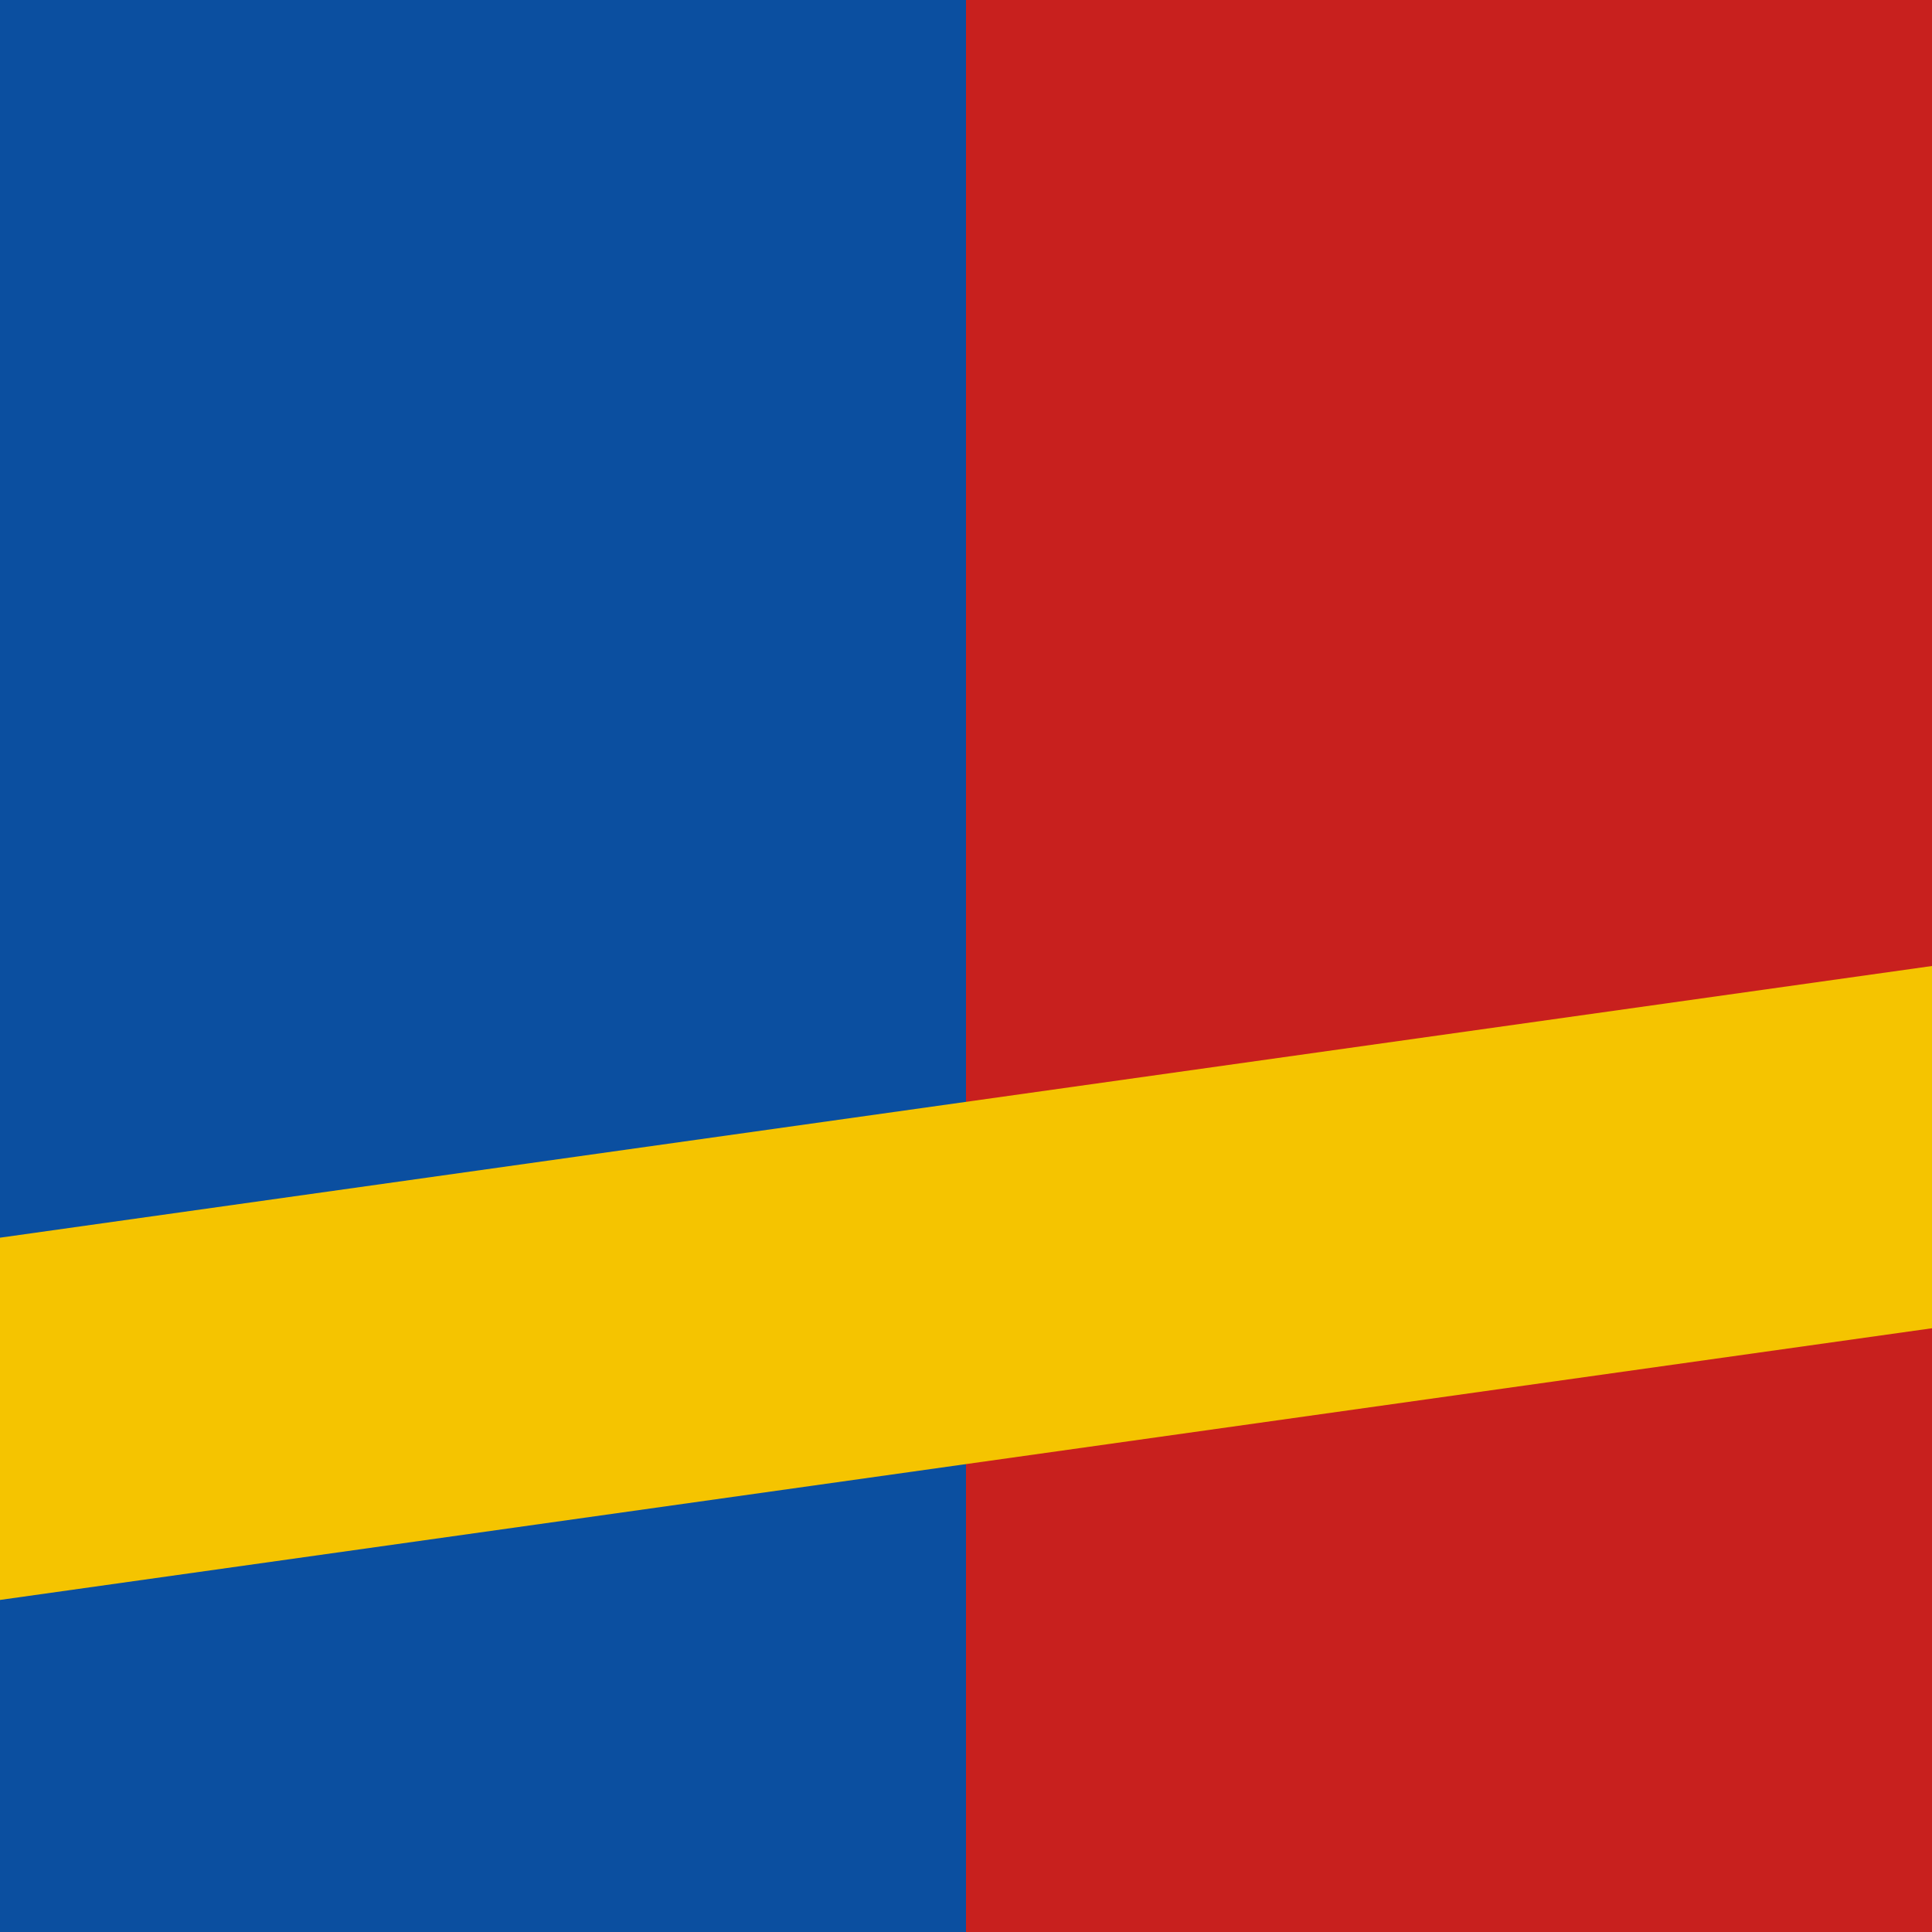
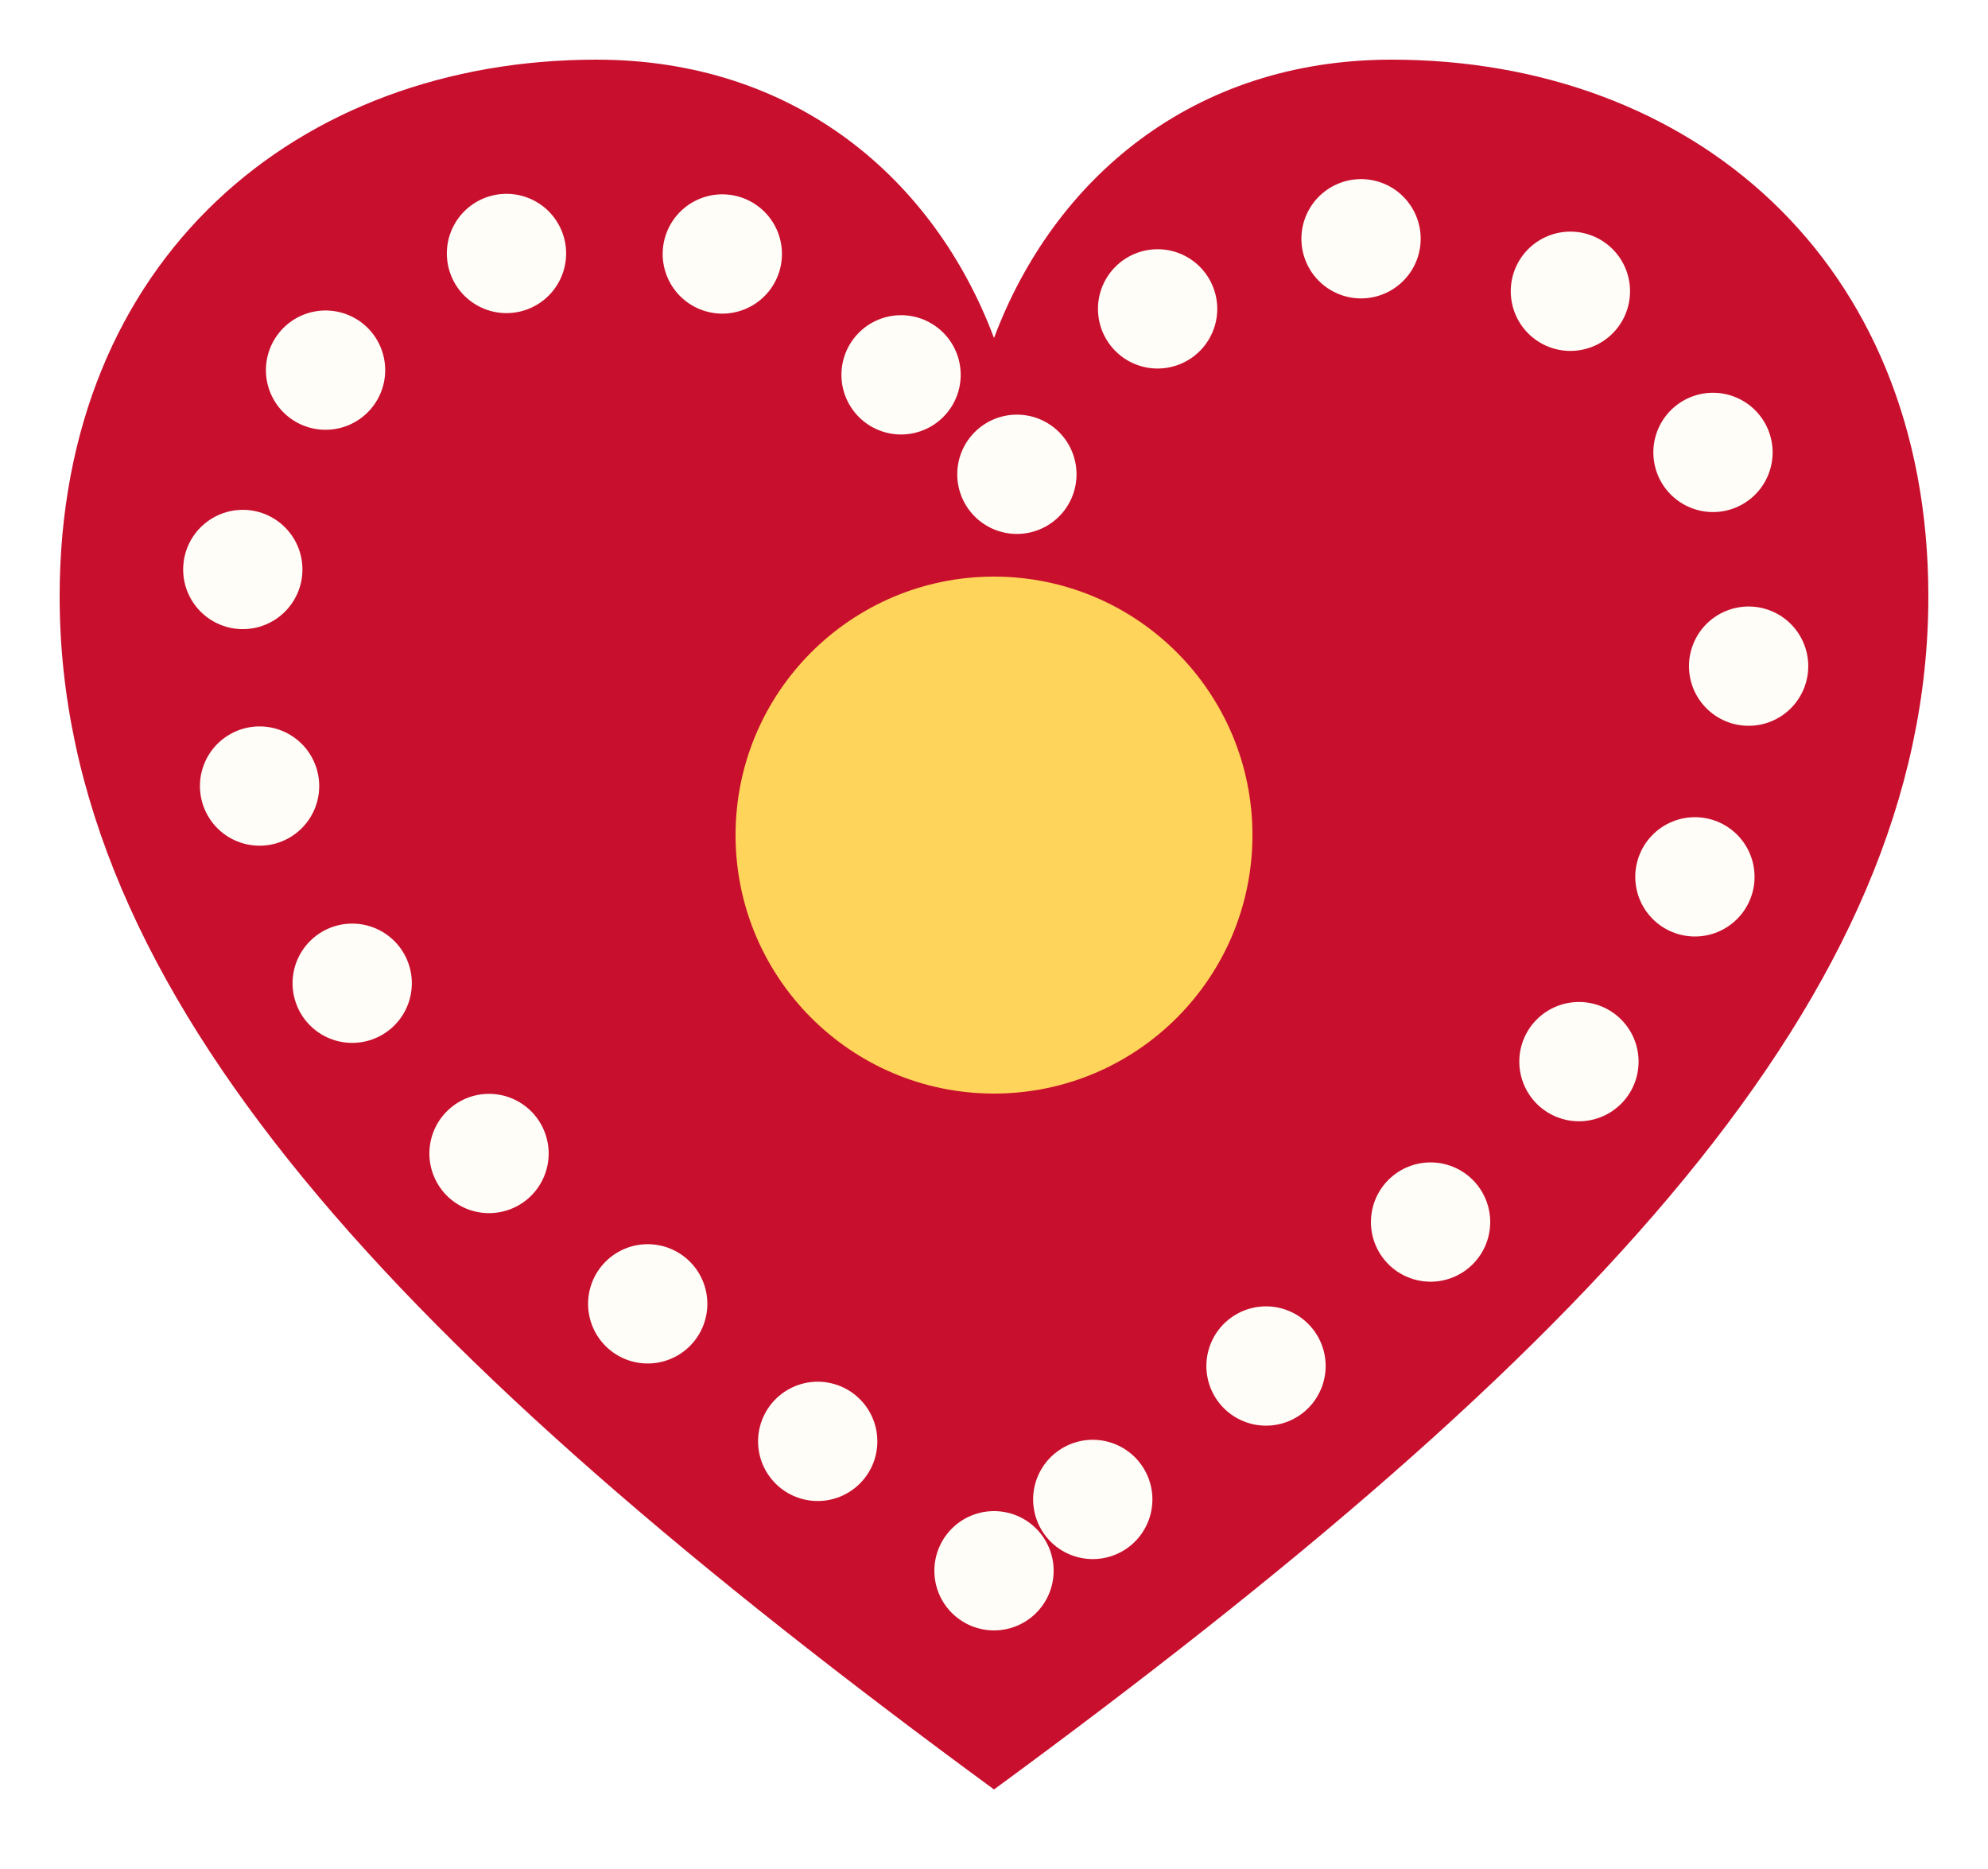
- <svg xmlns="http://www.w3.org/2000/svg" viewBox="0 0 32 32">
-   <rect width="16" height="32" fill="#0b4fa0" />
-   <rect x="16" width="16" height="32" fill="#c8201e" />
-   <path d="M0 20.5 32 16v6L0 26.5Z" fill="#f5c400" />
+ <svg xmlns="http://www.w3.org/2000/svg" viewBox="0 0 100 94">
+   <path d="M50 90C20 68 3 50 3 30C3 13 15 3 30 3C40 3 47 9 50 17C53 9 60 3 70 3C85 3 97 13 97 30C97 50 80 68 50 90Z" fill="#c8102e" />
+   <path d="M50 79C26 62 12 48 12 32C12 19 21 12 31 12C40 12 46 18 50 26C54 18 60 12 69 12C79 12 88 19 88 32C88 48 74 62 50 79Z" fill="none" stroke="#fffdf8" stroke-width="6" stroke-linecap="round" stroke-dasharray="0 11" />
+   <circle cx="50" cy="42" r="13" fill="#ffd45a" />
</svg>
